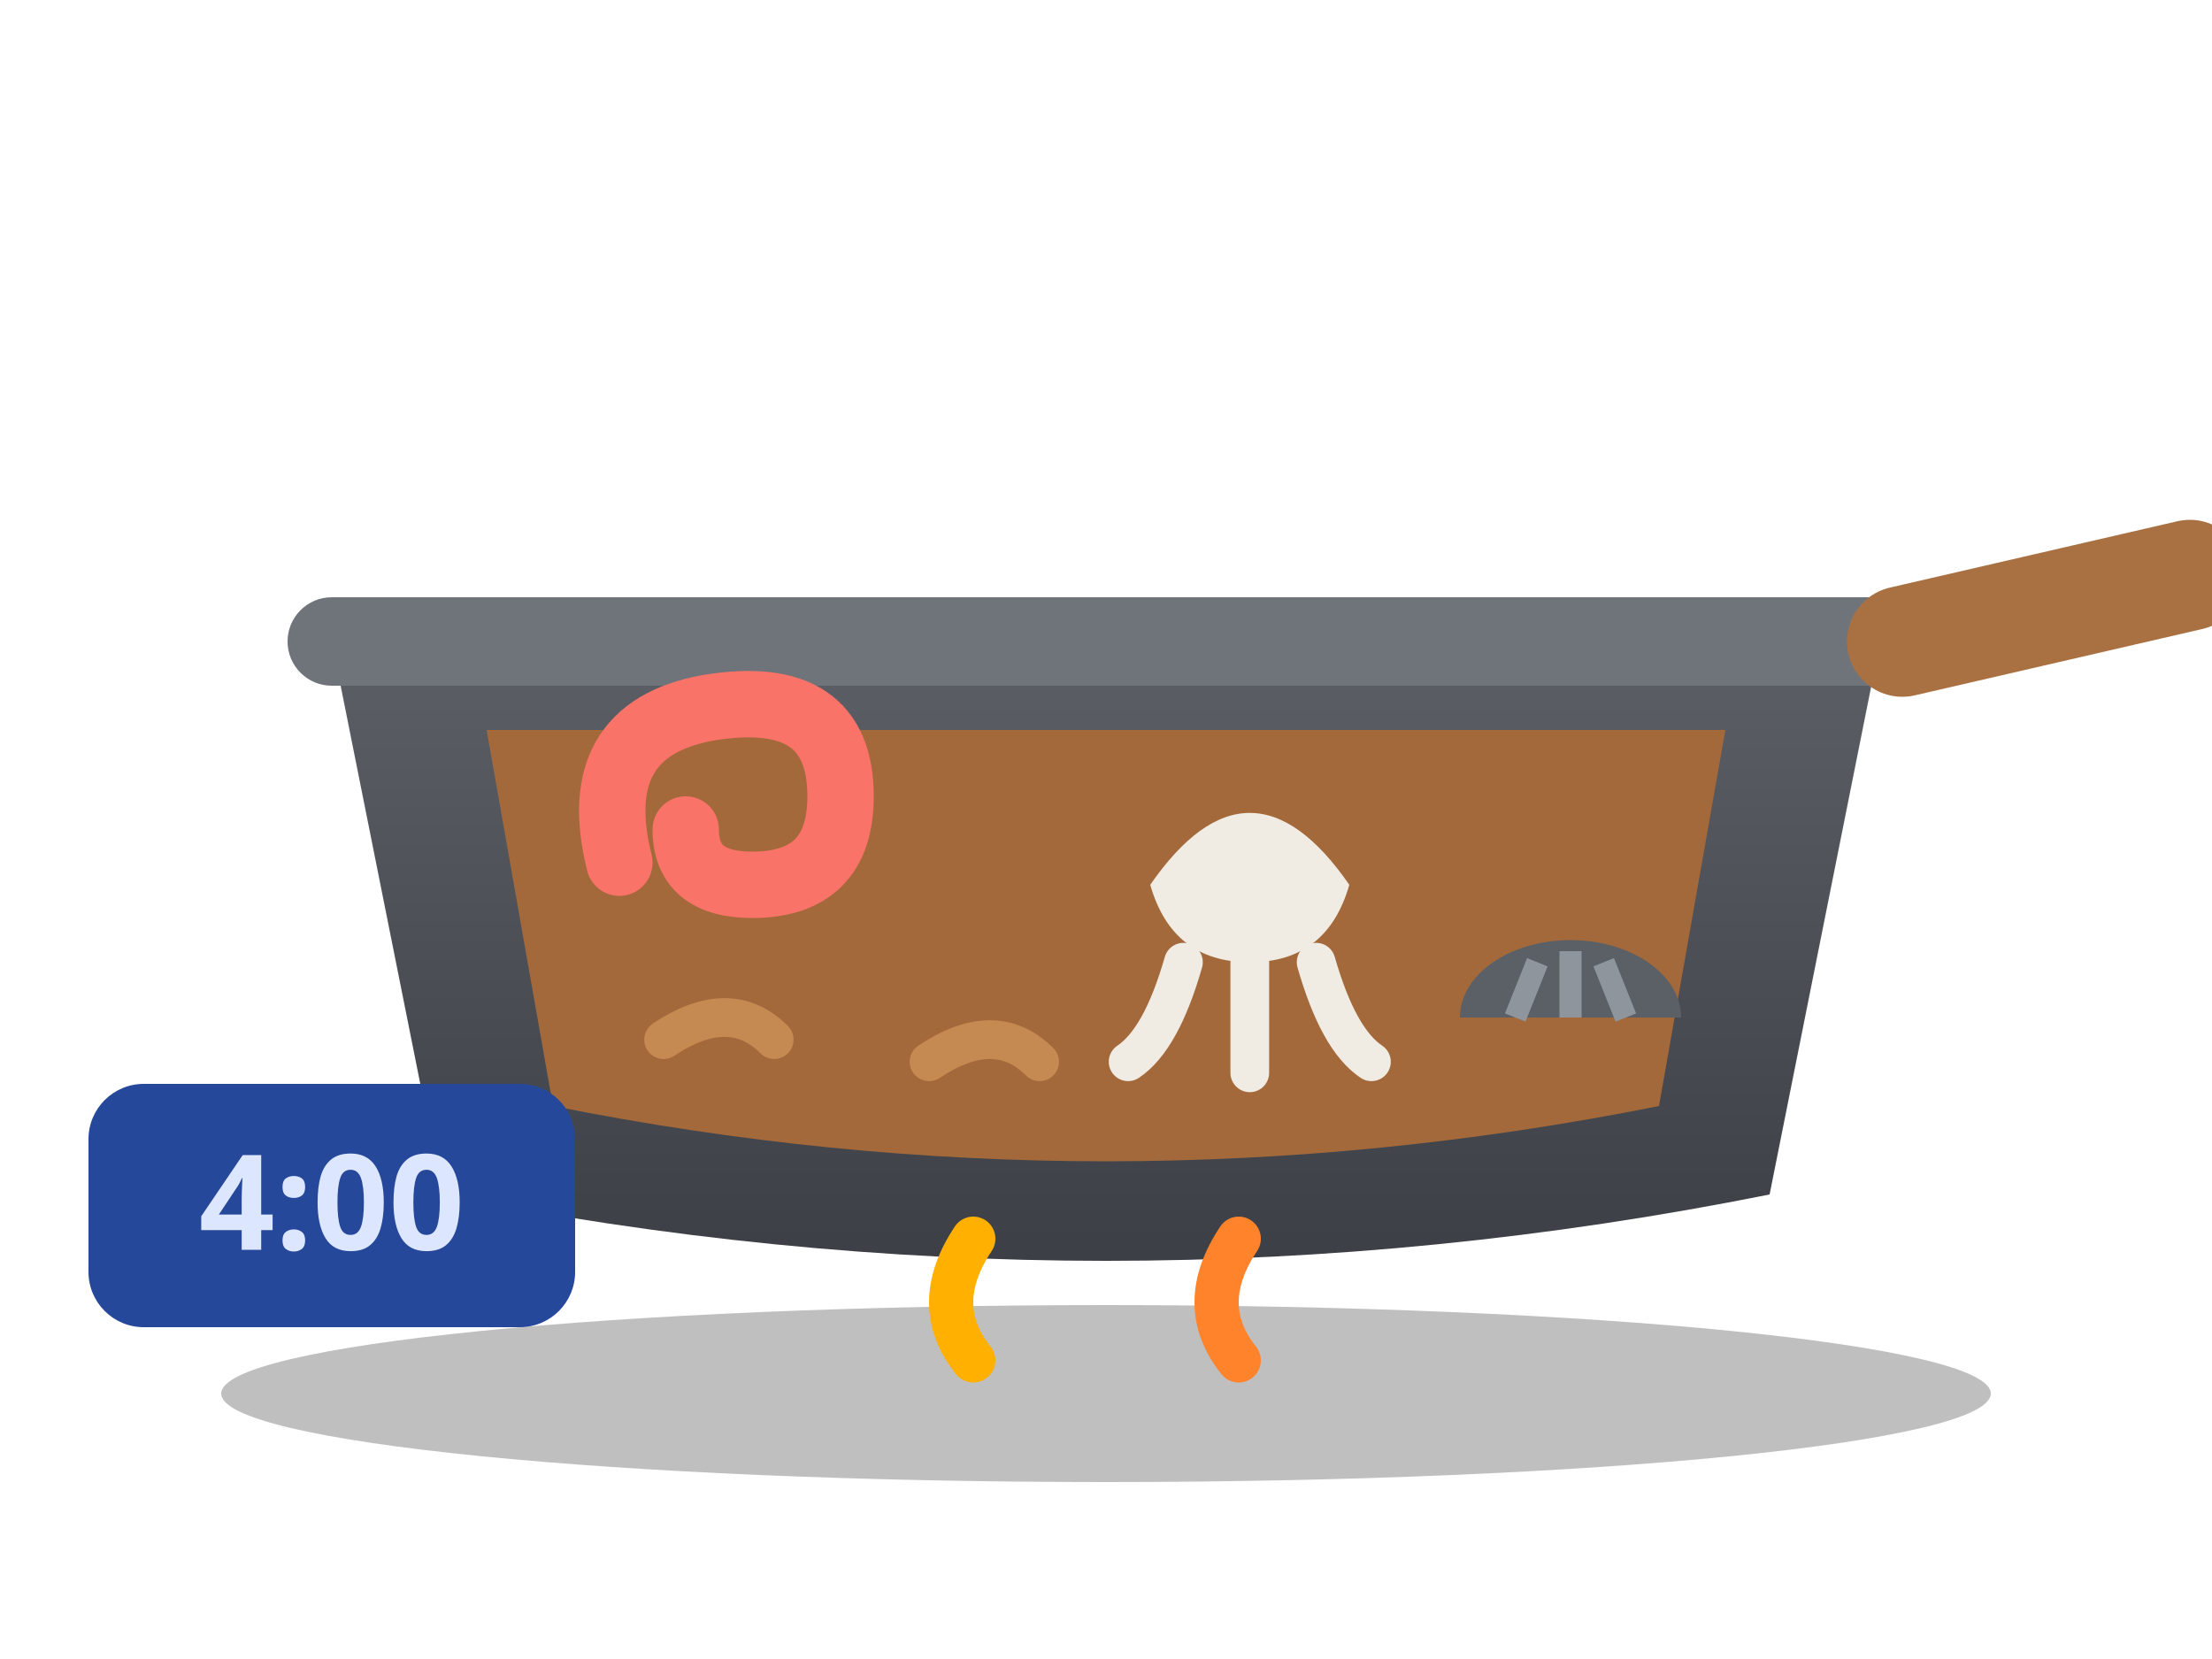
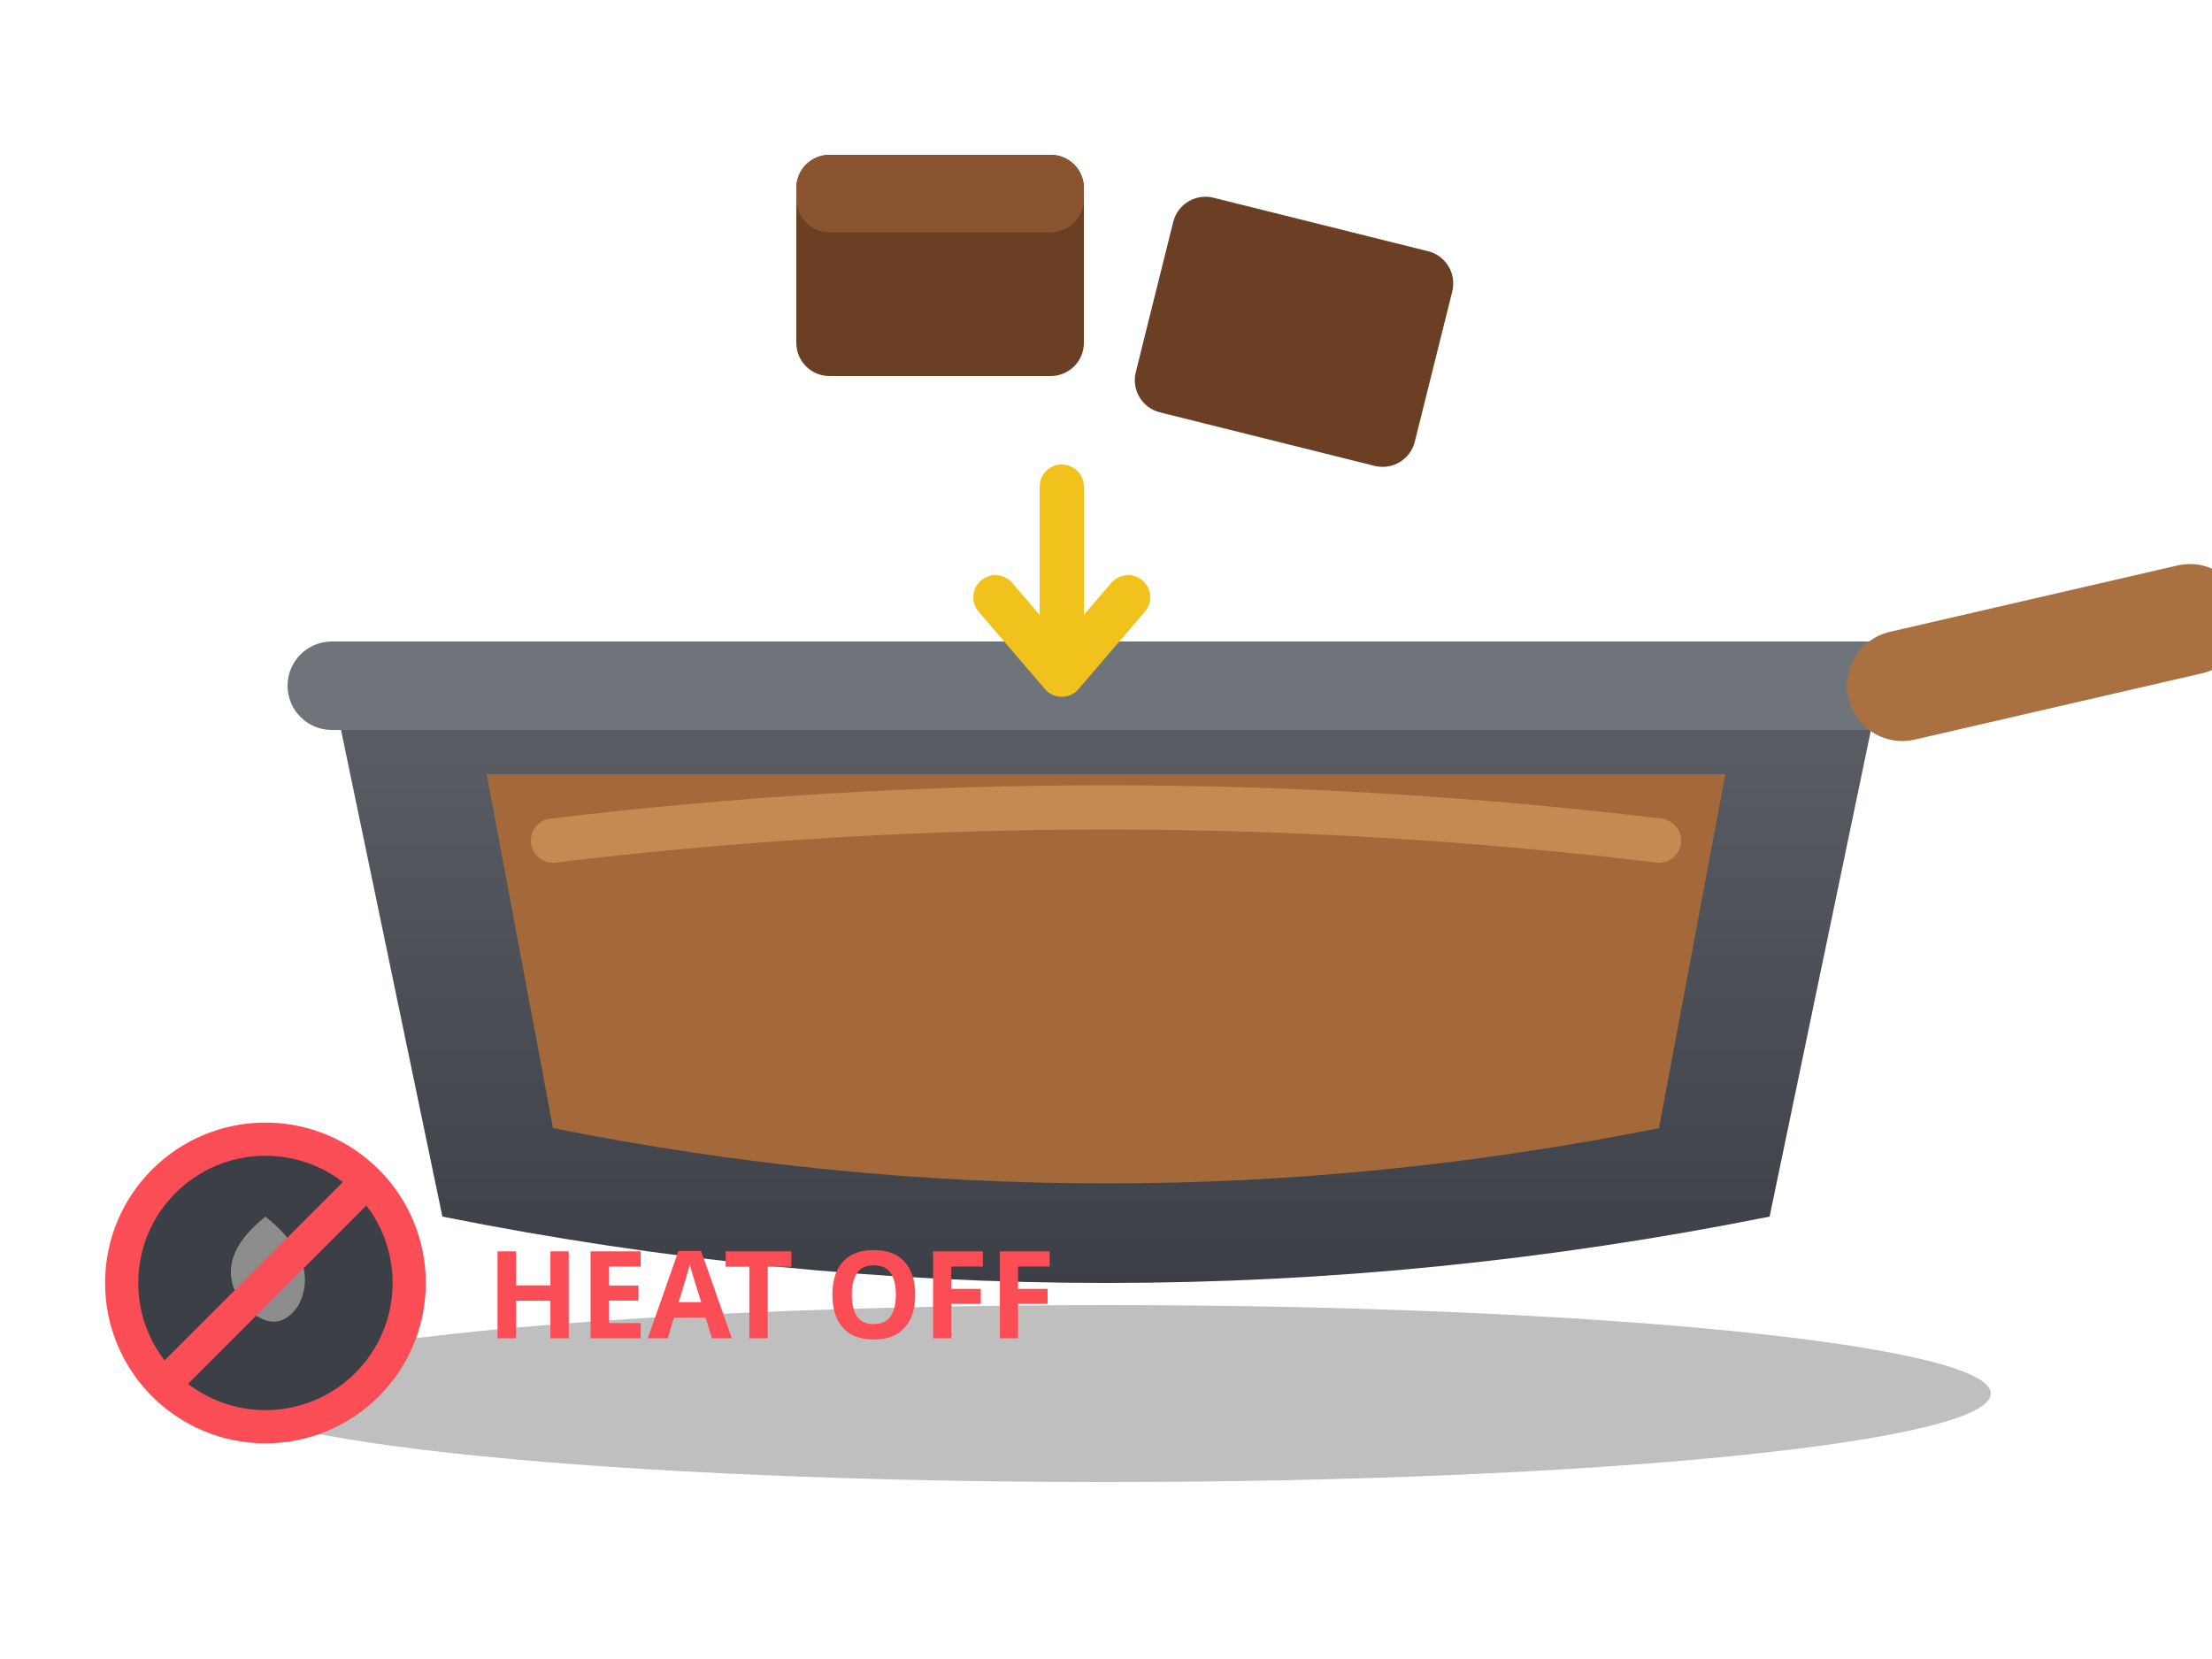
- <svg xmlns="http://www.w3.org/2000/svg" viewBox="0 0 200 150" role="img" aria-label="Shrimp, squid and clams simmering in curry sauce">
+ <svg xmlns="http://www.w3.org/2000/svg" viewBox="0 0 200 150" role="img" aria-label="Curry roux blocks dropping into the pan with the heat turned off">
  <defs>
    <linearGradient id="pan" x1="0" y1="0" x2="0" y2="1">
      <stop offset="0" stop-color="#5c6066" />
      <stop offset="1" stop-color="#3c4046" />
    </linearGradient>
  </defs>
  <ellipse cx="100" cy="126" rx="80" ry="8" fill="#000" opacity="0.25" />
-   <path d="M30 58 L170 58 L160 108 Q100 120 40 108 Z" fill="url(#pan)" />
-   <rect x="26" y="54" width="148" height="8" rx="4" fill="#6f747b" />
-   <path d="M172 58 L198 52" stroke="#a97142" stroke-width="10" stroke-linecap="round" />
-   <path d="M44 66 L156 66 L150 100 Q100 110 50 100 Z" fill="#a4693a" />
-   <path d="M56 78 q-3 -12 8 -14 q12 -2 12 8 q0 8 -8 8 q-6 0 -6 -5" stroke="#fa7368" stroke-width="6" fill="none" stroke-linecap="round" />
-   <path d="M104 80 q9 -13 18 0 q-2 7 -9 7 q-7 0 -9 -7 Z" fill="#f0ece4" />
-   <path d="M107 87 q-2 7 -5 9 M113 87 l0 10 M119 87 q2 7 5 9" stroke="#f0ece4" stroke-width="3.5" fill="none" stroke-linecap="round" />
-   <path d="M132 92 a10 7 0 0 1 20 0 Z" fill="#5b5f66" />
-   <path d="M137 92 l2 -5 M142 92 l0 -6 M147 92 l-2 -5" stroke="#8f959c" stroke-width="2" fill="none" />
-   <path d="M60 94 q6 -4 10 0 M84 96 q6 -4 10 0" stroke="#c58a52" stroke-width="3.5" fill="none" stroke-linecap="round" />
-   <path d="M88 112 q-4 6 0 11" stroke="#ffb000" stroke-width="4" fill="none" stroke-linecap="round" />
-   <path d="M112 112 q-4 6 0 11" stroke="#ff832b" stroke-width="4" fill="none" stroke-linecap="round" />
-   <rect x="8" y="98" width="44" height="22" rx="5" fill="#26489a" />
-   <text x="30" y="113" font-family="sans-serif" font-size="12" font-weight="700" fill="#dce6ff" text-anchor="middle">4:00</text>
+   <path d="M30 62 L170 62 L160 110 Q100 122 40 110 Z" fill="url(#pan)" />
+   <rect x="26" y="58" width="148" height="8" rx="4" fill="#6f747b" />
+   <path d="M172 62 L198 56" stroke="#a97142" stroke-width="10" stroke-linecap="round" />
+   <path d="M44 70 L156 70 L150 102 Q100 112 50 102 Z" fill="#a4693a" />
+   <path d="M50 76 Q100 70 150 76" stroke="#c58a52" stroke-width="4" fill="none" stroke-linecap="round" />
+   <g>
+     <rect x="72" y="14" width="26" height="20" rx="3" fill="#6b3f23" />
+     <rect x="72" y="14" width="26" height="7" rx="3" fill="#8a5430" />
+     <rect x="104" y="20" width="26" height="20" rx="3" fill="#6b3f23" transform="rotate(14 117 30)" />
+   </g>
+   <path d="M96 44 L96 60 M90 54 L96 61 L102 54" stroke="#f1c21b" stroke-width="4" fill="none" stroke-linecap="round" stroke-linejoin="round" />
+   <g transform="translate(24,116)">
+     <circle cx="0" cy="0" r="13" fill="#3c4046" stroke="#fa4d56" stroke-width="3" />
+     <path d="M0 -6 q-5 4 -2 8 q3 3 5 0 q2 -4 -3 -8" fill="#8d8d8d" />
+     <line x1="-9" y1="9" x2="9" y2="-9" stroke="#fa4d56" stroke-width="3" stroke-linecap="round" />
+   </g>
+   <text x="44" y="121" font-family="sans-serif" font-size="11" font-weight="700" fill="#fa4d56">HEAT OFF</text>
</svg>
